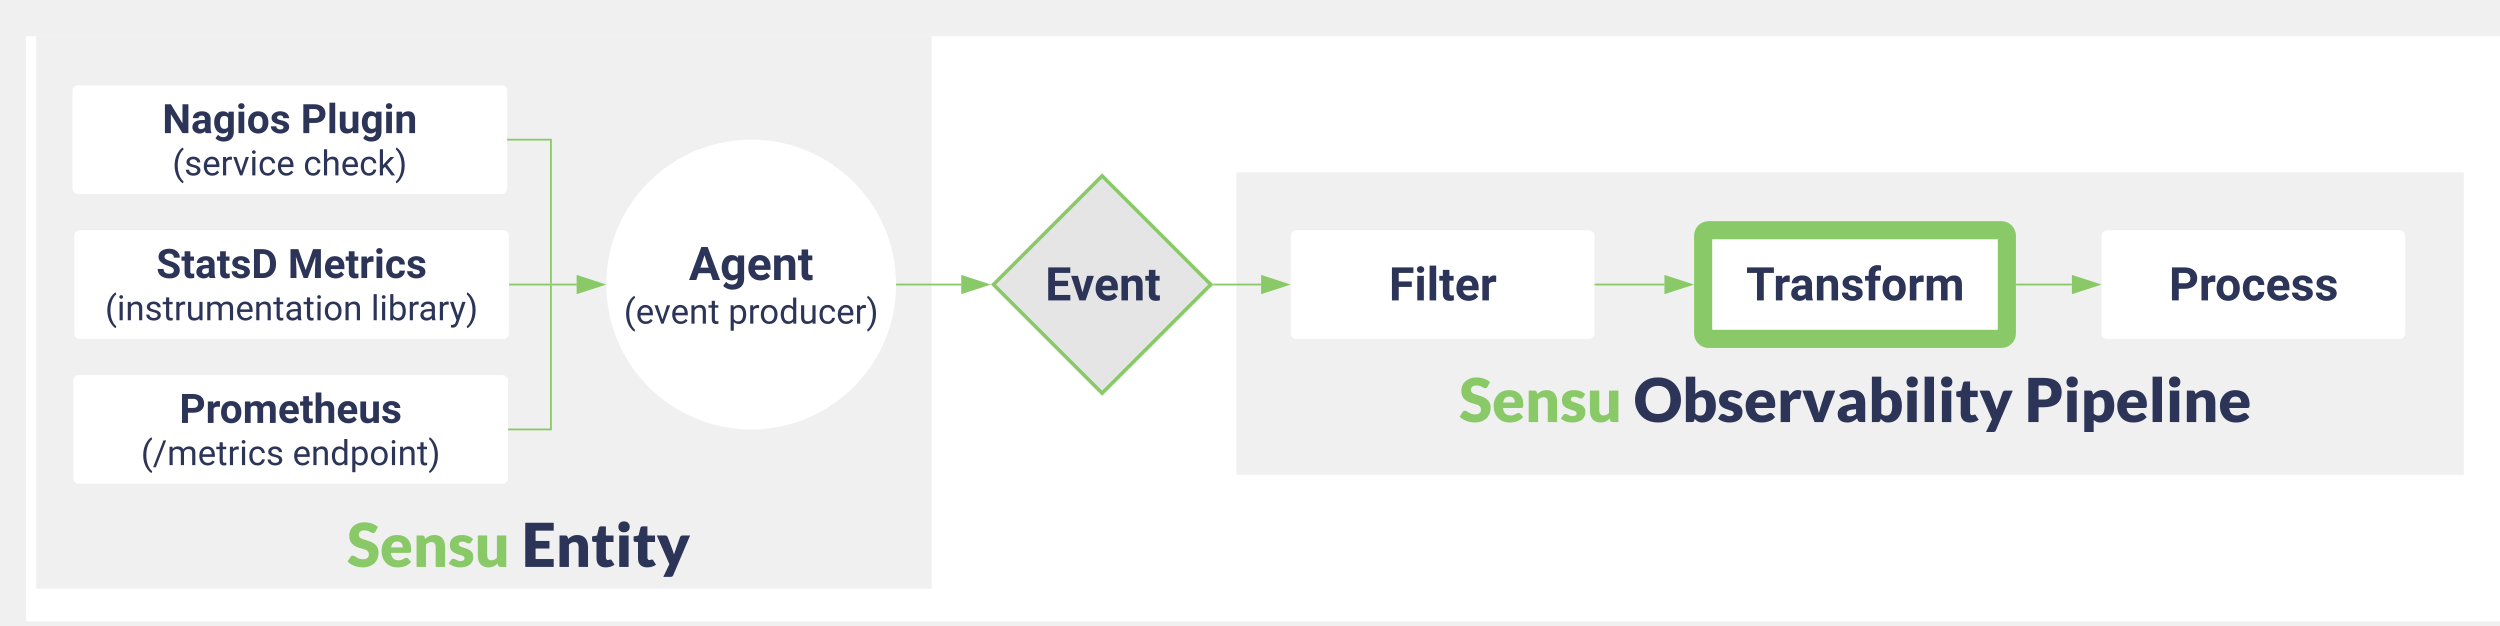
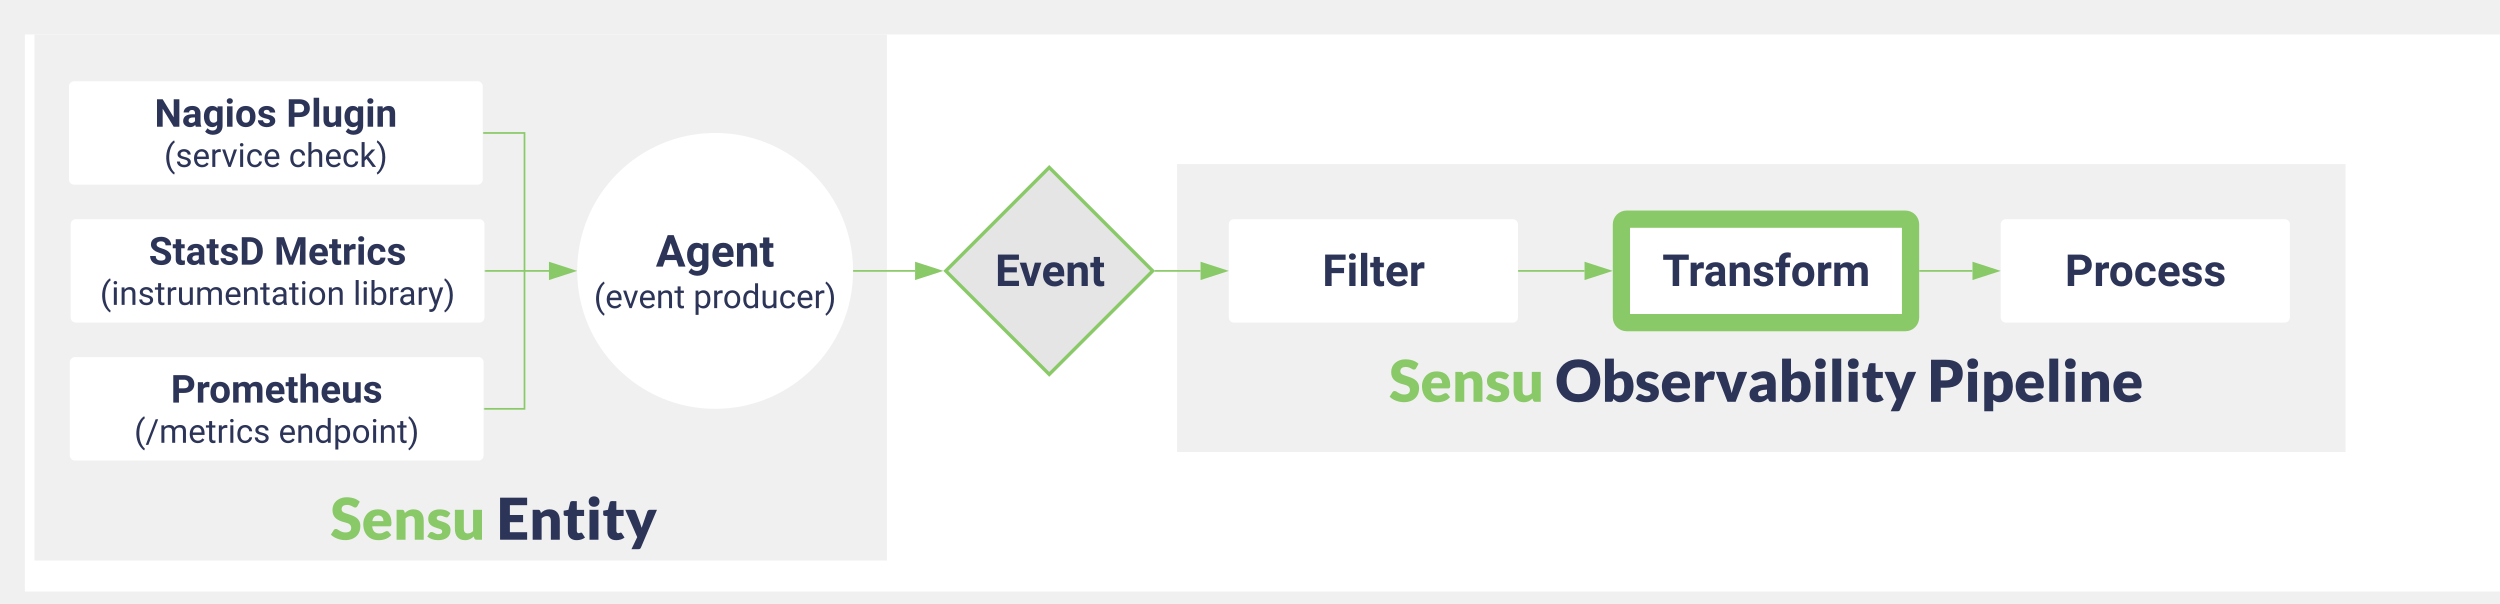
- <svg xmlns="http://www.w3.org/2000/svg" xmlns:ns1="lucid" xmlns:xlink="http://www.w3.org/1999/xlink" width="1380.42" height="345.12">
+ <svg xmlns="http://www.w3.org/2000/svg" xmlns:ns1="lucid" xmlns:xlink="http://www.w3.org/1999/xlink" viewBox="0 0 1450 350" preserveAspectRatio="xMidYMid meet">
  <g transform="translate(14.42308 20)" ns1:page-tab-id="0_0">
    <path d="M0 0h1823.08v323.08H0z" fill="#fff" />
    <a xlink:href="../backend/" target="_top">
      <path d="M668.26 75.15H1346v167H668.26z" stroke="#000" stroke-opacity="0" stroke-width="2" fill="#f0f0f0" />
      <path class="lucid-link lucid-hotspot lucid-overlay-hotspot" d="M668.26 75.15H1346v167H668.26z" fill="none" />
    </a>
    <a xlink:href="../pipeline-filter/" target="_top">
      <path d="M698.3 110.12c0-1.66 1.33-3 3-3H863c1.66 0 3 1.34 3 3v54c0 1.65-1.34 3-3 3H701.3c-1.67 0-3-1.35-3-3z" stroke="#000" stroke-opacity="0" fill="#fff" />
      <use xlink:href="#a" transform="matrix(1,0,0,1,703.2896,112.1154) translate(49.23988 33.76402)" />
      <path class="lucid-link lucid-hotspot lucid-overlay-hotspot" d="M698.3 110.12c0-1.66 1.33-3 3-3H863c1.66 0 3 1.34 3 3v54c0 1.65-1.34 3-3 3H701.3c-1.67 0-3-1.35-3-3z" fill="none" />
    </a>
    <a xlink:href="../pipeline-transform/" target="_top">
      <path d="M926 110.12c0-1.66 1.34-3 3-3h161.7c1.67 0 3 1.34 3 3v54c0 1.65-1.33 3-3 3H929c-1.66 0-3-1.35-3-3z" stroke="#89c967" stroke-width="10" fill="#fff" />
      <use xlink:href="#b" transform="matrix(1,0,0,1,931,112.1154) translate(18.72231 33.76402)" />
      <path class="lucid-link lucid-hotspot lucid-overlay-hotspot" d="M926 110.12c0-1.66 1.34-3 3-3h161.7c1.67 0 3 1.34 3 3v54c0 1.65-1.33 3-3 3H929c-1.66 0-3-1.35-3-3z" fill="none" />
    </a>
    <a xlink:href="../pipeline-process/" target="_top">
      <path d="M1146 110.12c0-1.66 1.34-3 3-3h161.7c1.67 0 3 1.34 3 3v54c0 1.65-1.33 3-3 3H1149c-1.66 0-3-1.35-3-3z" stroke="#000" stroke-opacity="0" fill="#fff" />
      <use xlink:href="#c" transform="matrix(1,0,0,1,1151,112.1154) translate(32.23142 33.76402)" />
      <path class="lucid-link lucid-hotspot lucid-overlay-hotspot" d="M1146 110.12c0-1.66 1.34-3 3-3h161.7c1.67 0 3 1.34 3 3v54c0 1.65-1.33 3-3 3H1149c-1.66 0-3-1.35-3-3z" fill="none" />
    </a>
    <path d="M656.04 137.12h25.87" stroke="#89c967" fill="none" />
    <path d="M656.06 137.62h-1.02l.5-.5-.5-.5h1.02z" fill="#89c967" />
    <path d="M696.67 137.12l-14.26 4.63v-9.27z" stroke="#89c967" fill="#89c967" />
    <path d="M866.5 137.12h38.12" stroke="#89c967" fill="none" />
    <path d="M866.5 137.62h-.5v-1h.5z" fill="#89c967" />
    <path d="M919.38 137.12l-14.26 4.63v-9.27z" stroke="#89c967" fill="#89c967" />
    <path d="M1099.2 137.12h30.42" stroke="#89c967" fill="none" />
    <path d="M1099.22 137.62h-.5v-1h.5z" fill="#89c967" />
    <path d="M1144.38 137.12l-14.26 4.63v-9.27z" stroke="#89c967" fill="#89c967" />
    <a xlink:href="../pipeline-entities/" target="_top">
      <path d="M5.58 0H500v305.12H5.58z" stroke="#000" stroke-opacity="0" stroke-width="2" fill="#f0f0f0" />
      <path class="lucid-link lucid-hotspot lucid-overlay-hotspot" d="M5.58 0H500v305.12H5.58z" fill="none" />
    </a>
    <path d="M266.08 57.12h23.7v79.5" stroke="#89c967" fill="none" />
    <path d="M266.1 57.62h-.52v-1h.5z" fill="#89c967" />
    <path d="M289.78 136.6v.52M267.08 137.12h36.9" stroke="#89c967" fill="none" />
    <path d="M267.1 137.62h-.52v-1h.5z" fill="#89c967" />
    <path d="M318.73 137.12l-14.26 4.63v-9.27z" stroke="#89c967" fill="#89c967" />
    <path d="M266.58 217.12h23.2v-79.5" stroke="#89c967" fill="none" />
    <path d="M266.6 217.62h-.52v-1h.5z" fill="#89c967" />
    <path d="M289.78 137.63v-.5M480.85 137.12h35.48" stroke="#89c967" fill="none" />
    <path d="M480.87 137.62h-.53v-1h.53z" fill="#89c967" />
    <path d="M531.1 137.12l-14.27 4.63v-9.27z" stroke="#89c967" fill="#89c967" />
-     <path d="M756 180h507.7v40H756z" stroke="#000" stroke-opacity="0" stroke-width="2" fill-opacity="0" />
-     <use xlink:href="#d" transform="matrix(1,0,0,1,756,180) translate(35.31171 33.03418)" />
-     <use xlink:href="#e" transform="matrix(1,0,0,1,756,180) translate(131.6698 33.03418)" />
-     <use xlink:href="#f" transform="matrix(1,0,0,1,756,180) translate(347.5466 33.03418)" />
-     <path d="M160 260h223.6v44.26H160z" stroke="#000" stroke-opacity="0" stroke-width="2" fill-opacity="0" />
-     <use xlink:href="#d" transform="matrix(1,0,0,1,160,260) translate(17.24846 33.03418)" />
-     <use xlink:href="#g" transform="matrix(1,0,0,1,160,260) translate(113.6065 33.03418)" />
+     <a xlink:href="../backend/" target="_top">
+       <path d="M756 180h507.7v40H756z" stroke="#000" stroke-opacity="0" stroke-width="2" fill-opacity="0" />
+       <use xlink:href="#d" transform="matrix(1,0,0,1,756,180) translate(35.31171 33.03418)" />
+       <use xlink:href="#e" transform="matrix(1,0,0,1,756,180) translate(131.6698 33.03418)" />
+       <use xlink:href="#f" transform="matrix(1,0,0,1,756,180) translate(347.5466 33.03418)" />
+       <path class="lucid-link lucid-hotspot lucid-overlay-hotspot" d="M756 180h507.7v40H756z" fill="none" />
+     </a>
+     <a xlink:href="../pipeline-entities/" target="_top">
+       <path d="M160 260h223.6v44.26H160z" stroke="#000" stroke-opacity="0" stroke-width="2" fill-opacity="0" />
+       <use xlink:href="#d" transform="matrix(1,0,0,1,160,260) translate(17.24846 33.03418)" />
+       <use xlink:href="#g" transform="matrix(1,0,0,1,160,260) translate(113.6065 33.03418)" />
+       <path class="lucid-link lucid-hotspot lucid-overlay-hotspot" d="M160 260h223.6v44.26H160z" fill="none" />
+     </a>
    <a xlink:href="../pipeline-checks/" target="_top">
      <path d="M594.13 77.12l60 60-60 60-60-60z" stroke="#89c967" stroke-width="2" fill="#e5e5e5" />
      <use xlink:href="#h" transform="matrix(1,0,0,1,539.1281,82.11538) translate(23.61148 63.76402)" />
      <path class="lucid-link lucid-hotspot lucid-overlay-hotspot" d="M594.13 77.12l60 60-60 60-60-60z" fill="none" />
    </a>
    <a xlink:href="../agent/" target="_top">
      <path d="M480.35 137.12c0 44.18-35.8 80-80 80-44.18 0-80-35.82-80-80 0-44.2 35.82-80 80-80 44.2 0 80 35.8 80 80z" stroke="#000" stroke-opacity="0" stroke-width="2" fill="#fff" />
      <use xlink:href="#i" transform="matrix(1,0,0,1,325.3525,62.11538) translate(40.61373 72.49599)" />
      <use xlink:href="#j" transform="matrix(1,0,0,1,325.3525,62.11538) translate(4.67811 96.59706)" />
      <use xlink:href="#k" transform="matrix(1,0,0,1,325.3525,62.11538) translate(62.35164 96.59706)" />
      <path class="lucid-link lucid-hotspot lucid-overlay-hotspot" d="M480.35 137.12c0 44.18-35.8 80-80 80-44.18 0-80-35.82-80-80 0-44.2 35.82-80 80-80 44.2 0 80 35.8 80 80z" fill="none" />
    </a>
    <path d="M400.35 217.62v39.5-40.74" stroke="#000" stroke-opacity="0" fill="none" />
    <path d="M400.35 201.62l4.64 14.26h-9.28z" stroke="#000" stroke-opacity="0" fill-opacity="0" />
    <a xlink:href="../pipeline-checks/" target="_top">
      <path d="M25.58 30.12c0-1.66 1.34-3 3-3h234c1.65 0 3 1.34 3 3v54c0 1.65-1.35 3-3 3h-234c-1.66 0-3-1.35-3-3z" stroke="#000" stroke-opacity="0" fill="#fff" />
      <use xlink:href="#l" transform="matrix(1,0,0,1,30.57692,32.11538) translate(44.63585 21.40049)" />
      <use xlink:href="#m" transform="matrix(1,0,0,1,30.57692,32.11538) translate(121.0691 21.40049)" />
      <use xlink:href="#n" transform="matrix(1,0,0,1,30.57692,32.11538) translate(50.15249 44.71905)" />
      <use xlink:href="#o" transform="matrix(1,0,0,1,30.57692,32.11538) translate(122.5026 44.71905)" />
      <path class="lucid-link lucid-hotspot lucid-overlay-hotspot" d="M25.58 30.12c0-1.66 1.34-3 3-3h234c1.65 0 3 1.34 3 3v54c0 1.65-1.35 3-3 3h-234c-1.66 0-3-1.35-3-3z" fill="none" />
    </a>
    <a xlink:href="../pipeline-checks/" target="_top">
      <path d="M26.58 110.12c0-1.66 1.34-3 3-3h234c1.65 0 3 1.34 3 3v54c0 1.65-1.35 3-3 3h-234c-1.66 0-3-1.35-3-3z" stroke="#000" stroke-opacity="0" fill="#fff" />
      <use xlink:href="#p" transform="matrix(1,0,0,1,31.57692,112.1154) translate(40.29219 21.40049)" />
      <use xlink:href="#q" transform="matrix(1,0,0,1,31.57692,112.1154) translate(112.9788 21.40049)" />
      <use xlink:href="#r" transform="matrix(1,0,0,1,31.57692,112.1154) translate(11.99144 44.71905)" />
      <use xlink:href="#s" transform="matrix(1,0,0,1,31.57692,112.1154) translate(158.8326 44.71905)" />
      <path class="lucid-link lucid-hotspot lucid-overlay-hotspot" d="M26.58 110.12c0-1.66 1.34-3 3-3h234c1.65 0 3 1.34 3 3v54c0 1.65-1.35 3-3 3h-234c-1.66 0-3-1.35-3-3z" fill="none" />
    </a>
    <a xlink:href="../pipeline-checks/" target="_top">
      <path d="M26.08 190.12c0-1.66 1.34-3 3-3h234c1.65 0 3 1.34 3 3v54c0 1.65-1.35 3-3 3h-234c-1.66 0-3-1.35-3-3z" stroke="#000" stroke-opacity="0" fill="#fff" />
      <use xlink:href="#t" transform="matrix(1,0,0,1,31.07692,192.1154) translate(53.57516 21.40049)" />
      <use xlink:href="#u" transform="matrix(1,0,0,1,31.07692,192.1154) translate(32.30675 44.71905)" />
      <use xlink:href="#v" transform="matrix(1,0,0,1,31.07692,192.1154) translate(116.047 44.71905)" />
      <path class="lucid-link lucid-hotspot lucid-overlay-hotspot" d="M26.08 190.12c0-1.66 1.34-3 3-3h234c1.65 0 3 1.34 3 3v54c0 1.65-1.35 3-3 3h-234c-1.66 0-3-1.35-3-3z" fill="none" />
    </a>
    <defs>
      <path fill="#2c3458" d="M1006-595H430V0H130v-1456h948v243H430v376h576v242" id="w" />
      <path fill="#2c3458" d="M416 0H126v-1082h290V0zM271-1212c-92 0-162-61-162-150s68-149 162-149c93 0 162 60 162 149s-70 150-162 150" id="x" />
      <path fill="#2c3458" d="M416 0H126v-1536h290V0" id="y" />
      <path fill="#2c3458" d="M457-330c2 83 25 111 111 112 32 0 60-2 85-7V-6c-57 17-115 26-175 26-203 0-310-102-310-307v-583H10v-212h158v-266h289v266h185v212H457v540" id="z" />
      <path fill="#2c3458" d="M1031-175C952-60 797 20 609 20 287 20 60-206 72-543c12-330 180-559 505-559 309 0 482 214 477 537v118H365c15 134 115 234 263 234 111 0 198-40 261-121zM770-644c5-139-62-226-194-224-130 1-191 97-208 224h402" id="A" />
      <path fill="#2c3458" d="M719-811c-143-24-279 1-319 103V0H111v-1082h273l8 129c74-124 180-175 331-136" id="B" />
      <g id="a">
        <use transform="matrix(0.01252003,0,0,0.01252003,0,0)" xlink:href="#w" />
        <use transform="matrix(0.01252003,0,0,0.01252003,14.04748,0)" xlink:href="#x" />
        <use transform="matrix(0.01252003,0,0,0.01252003,20.84585,0)" xlink:href="#y" />
        <use transform="matrix(0.01252003,0,0,0.01252003,27.64423,0)" xlink:href="#z" />
        <use transform="matrix(0.01252003,0,0,0.01252003,36.30809,0)" xlink:href="#A" />
        <use transform="matrix(0.01252003,0,0,0.01252003,50.16777,0)" xlink:href="#B" />
      </g>
      <path fill="#2c3458" d="M1226-1213H780V0H480v-1213H40v-243h1186v243" id="C" />
      <path fill="#2c3458" d="M552-1102c254-4 435 134 435 383v469c1 103 15 180 43 233V0H738c-13-26-23-58-29-97C639-19 548 20 436 20 238 20 64-113 68-304c5-258 212-357 496-357h133c11-137-29-227-160-227-90 0-156 45-156 131H92c15-231 213-342 460-345zM357-325c0 76 61 124 142 124 88 0 168-45 198-105v-186H589c-152 2-232 51-232 167" id="D" />
      <path fill="#2c3458" d="M750-692c-1-124-48-174-173-175-81 0-142 35-183 104V0H105v-1082h272l9 125c77-97 181-145 311-145 244 0 342 151 342 403V0H750v-692" id="E" />
      <path fill="#2c3458" d="M529-185c94 0 168-33 168-114 0-35-18-63-53-83s-91-39-168-55C219-491 90-600 90-765c0-208 203-337 432-337 246 0 451 124 453 349H686c-2-91-62-143-165-143-86 0-151 41-153 117 0 32 16 57 46 77 63 43 257 69 335 100 151 60 229 153 229 291C978-13 554 93 282-28 162-81 60-190 56-344h274c5 106 86 159 199 159" id="F" />
      <path fill="#2c3458" d="M190-1174c-11-296 244-440 544-363l-3 224c-24-6-53-9-88-9-109 0-163 51-163 153v87h215v212H480V0H190v-870H29v-212h161v-92" id="G" />
      <path fill="#2c3458" d="M579 20C257 20 58-214 66-551c8-331 182-551 511-551 324 0 514 231 514 572 0 319-198 550-512 550zm-2-888c-169 0-222 141-222 338 0 181 61 317 224 317 170 0 223-137 223-338 0-178-64-317-225-317" id="H" />
      <path fill="#2c3458" d="M741-689c-2-124-40-177-163-178-82 0-141 34-178 102V0H111v-1082h271l9 121c77-94 180-141 311-141 139 0 235 55 287 165 76-110 184-165 325-165 249 0 348 151 348 411V0h-290v-690c-2-123-39-176-163-177-87 0-147 41-180 124l1 743H741v-689" id="I" />
      <g id="b">
        <use transform="matrix(0.01252003,0,0,0.01252003,0,0)" xlink:href="#C" />
        <use transform="matrix(0.01252003,0,0,0.01252003,15.04908,0)" xlink:href="#B" />
        <use transform="matrix(0.01252003,0,0,0.01252003,24.02594,0)" xlink:href="#D" />
        <use transform="matrix(0.01252003,0,0,0.01252003,37.77294,0)" xlink:href="#E" />
        <use transform="matrix(0.01252003,0,0,0.01252003,52.13341,0)" xlink:href="#F" />
        <use transform="matrix(0.01252003,0,0,0.01252003,65.31701,0)" xlink:href="#G" />
        <use transform="matrix(0.01252003,0,0,0.01252003,74.50671,0)" xlink:href="#H" />
        <use transform="matrix(0.01252003,0,0,0.01252003,89.00491,0)" xlink:href="#B" />
        <use transform="matrix(0.01252003,0,0,0.01252003,98.35737,0)" xlink:href="#I" />
      </g>
      <path fill="#2c3458" d="M1245-974c0 302-233 466-552 461H430V0H130v-1456h568c323 5 547 167 547 482zm-303 2c1-143-93-241-237-241H430v457h268c151 1 244-71 244-216" id="J" />
      <path fill="#2c3458" d="M355-556c-2 203 30 338 206 343 102 3 181-63 182-161h271C1001-128 821 17 566 20 242 24 66-212 66-554c0-320 184-548 498-548 262 0 451 167 450 423H743c-1-108-75-193-184-189-162 6-202 123-204 312" id="K" />
      <g id="c">
        <use transform="matrix(0.01252003,0,0,0.01252003,0,0)" xlink:href="#J" />
        <use transform="matrix(0.01252003,0,0,0.01252003,16.53896,0)" xlink:href="#B" />
        <use transform="matrix(0.01252003,0,0,0.01252003,25.44071,0)" xlink:href="#H" />
        <use transform="matrix(0.01252003,0,0,0.01252003,39.9389,0)" xlink:href="#K" />
        <use transform="matrix(0.01252003,0,0,0.01252003,53.3103,0)" xlink:href="#A" />
        <use transform="matrix(0.01252003,0,0,0.01252003,67.16997,0)" xlink:href="#F" />
        <use transform="matrix(0.01252003,0,0,0.01252003,80.35357,0)" xlink:href="#F" />
      </g>
      <path fill="#89c967" d="M524-252c120-1 200-49 194-169-8-162-195-164-324-209-183-64-330-162-324-410 5-208 127-332 287-396 178-72 447-26 571 54 32 21 62 40 88 64l-84 157c-19 43-73 61-124 33-64-36-131-79-234-79-114 0-188 47-188 150 0 109 114 131 206 161 219 72 447 139 444 429-3 234-123 379-300 445-265 98-584-9-722-154l100-158c22-40 88-51 134-21 74 48 151 104 276 103" id="L" />
      <path fill="#89c967" d="M1024-162C926-48 781 16 578 16 325 16 169-111 94-299c-49-123-59-309-6-439 74-183 225-315 476-315 298 0 466 176 466 475 0 66-3 115-70 115H362c16 155 90 243 244 247 98 2 155-39 218-71 37-18 85-16 110 14zM752-643c-3-120-60-196-182-196-129 0-185 80-205 196h387" id="M" />
      <path fill="#89c967" d="M612-820c-81 1-134 39-182 81V0H120v-1037h192c70-3 79 59 94 112 74-70 159-128 302-128 236 0 352 157 352 394V0H750v-659c0-96-44-162-138-161" id="N" />
      <path fill="#89c967" d="M56-725c5-259 241-361 518-318 104 16 188 63 250 124l-70 109c-15 22-27 35-60 35-81 0-126-60-222-60-69 0-122 24-122 85 0 75 88 87 152 109 156 54 328 97 328 304C830-90 649 16 394 16 236 16 110-38 22-112c35-48 58-109 103-146 116-42 152 74 285 65 73-5 130-23 130-90 0-78-87-92-154-113C219-449 52-505 56-725" id="O" />
      <path fill="#89c967" d="M452 16c-236 0-352-157-352-395v-658h310v658c0 97 43 162 138 161 82-1 133-37 182-80v-739h310V0H848c-67 5-80-61-95-112C679-41 594 16 452 16" id="P" />
      <g id="d">
        <use transform="matrix(0.01673464,0,0,0.01673464,0,0)" xlink:href="#L" />
        <use transform="matrix(0.01673464,0,0,0.01673464,18.14035,0)" xlink:href="#M" />
        <use transform="matrix(0.01673464,0,0,0.01673464,36.34764,0)" xlink:href="#N" />
        <use transform="matrix(0.01673464,0,0,0.01673464,55.75982,0)" xlink:href="#O" />
        <use transform="matrix(0.01673464,0,0,0.01673464,70.48631,0)" xlink:href="#P" />
      </g>
      <path fill="#2c3458" d="M1504-1022c73 177 73 411 0 587-110 265-336 451-702 451-365 0-594-187-704-451-73-177-73-412 0-588 110-265 339-450 704-450s592 187 702 451zM802-264c280 0 410-182 410-465 0-282-131-465-410-465-281 0-412 182-412 465 0 284 130 465 412 465" id="Q" />
      <path fill="#2c3458" d="M666 16c-127 3-195-56-255-124C401-53 395 0 326 0H120v-1497h310v570c74-71 163-129 304-126 201 5 299 137 348 303 38 127 40 313-4 439-63 179-182 322-412 327zm124-543c0-153-21-288-164-293-99-3-151 43-196 98v440c40 45 88 70 162 70 160 0 198-144 198-315" id="R" />
      <path fill="#2c3458" d="M56-725c5-259 241-361 518-318 104 16 188 63 250 124l-70 109c-15 22-27 35-60 35-81 0-126-60-222-60-69 0-122 24-122 85 0 75 88 87 152 109 156 54 328 97 328 304C830-90 649 16 394 16 236 16 110-38 22-112c35-48 58-109 103-146 116-42 152 74 285 65 73-5 130-23 130-90 0-78-87-92-154-113C219-449 52-505 56-725" id="S" />
      <path fill="#2c3458" d="M1024-162C926-48 781 16 578 16 325 16 169-111 94-299c-49-123-59-309-6-439 74-183 225-315 476-315 298 0 466 176 466 475 0 66-3 115-70 115H362c16 155 90 243 244 247 98 2 155-39 218-71 37-18 85-16 110 14zM752-643c-3-120-60-196-182-196-129 0-185 80-205 196h387" id="T" />
      <path fill="#2c3458" d="M768-795c-14 65-88 29-146 29-81 0-145 43-192 130V0H120v-1037c73 2 156-8 222 4 64 11 52 105 69 166 65-96 144-190 283-190 47 0 85 11 114 34" id="U" />
      <path fill="#2c3458" d="M694 0H412L10-1037h258c43-1 77 23 86 54 69 227 146 446 203 684 58-239 142-456 211-684 10-29 42-55 82-54h246" id="V" />
      <path fill="#2c3458" d="M572-1057c257 0 406 153 406 409V0c-68-4-160 9-208-12-30-14-45-72-60-107C623-47 539 18 382 16 189 13 70-77 70-270c0-183 145-251 311-298 78-21 176-33 295-36 8-132-26-216-144-216-125 0-159 78-268 78-94 0-104-95-146-151 112-100 257-164 454-164zM366-285c-2 73 41 96 114 96 97 0 140-35 196-89v-144c-104 4-184 15-248 46-39 19-61 43-62 91" id="W" />
      <path fill="#2c3458" d="M440-1037V0H130v-1037h310zm-154-466c113 0 190 70 190 182 0 111-79 180-190 180-109 0-184-71-184-180 0-110 74-182 184-182" id="X" />
      <path fill="#2c3458" d="M440-1497V0H130v-1497h310" id="Y" />
      <path fill="#2c3458" d="M774-74c-71 55-172 90-290 90-196 0-304-108-304-303v-536c-70 1-146 12-146-61v-121l165-32 61-253c16-78 146-38 230-48v303h252v212H490v515c0 45 23 83 68 83 48 0 88-50 122 4" id="Z" />
      <path fill="#2c3458" d="M544 269c-20 41-37 60-98 60H214L414-91 0-1037h274c46-1 73 23 84 54 69 190 150 371 209 571 68-189 134-380 199-571 10-28 45-55 82-54h250" id="aa" />
      <g id="e">
        <use transform="matrix(0.01673464,0,0,0.01673464,0,0)" xlink:href="#Q" />
        <use transform="matrix(0.01673464,0,0,0.01673464,26.77543,0)" xlink:href="#R" />
        <use transform="matrix(0.01673464,0,0,0.01673464,46.18761,0)" xlink:href="#S" />
        <use transform="matrix(0.01673464,0,0,0.01673464,60.91409,0)" xlink:href="#T" />
        <use transform="matrix(0.01673464,0,0,0.01673464,79.12138,0)" xlink:href="#U" />
        <use transform="matrix(0.01673464,0,0,0.01673464,92.9442,0)" xlink:href="#V" />
        <use transform="matrix(0.01673464,0,0,0.01673464,111.4527,0)" xlink:href="#W" />
        <use transform="matrix(0.01673464,0,0,0.01673464,129.4927,0)" xlink:href="#R" />
        <use transform="matrix(0.01673464,0,0,0.01673464,148.9048,0)" xlink:href="#X" />
        <use transform="matrix(0.01673464,0,0,0.01673464,158.4436,0)" xlink:href="#Y" />
        <use transform="matrix(0.01673464,0,0,0.01673464,167.9823,0)" xlink:href="#X" />
        <use transform="matrix(0.01673464,0,0,0.01673464,177.5211,0)" xlink:href="#Z" />
        <use transform="matrix(0.01673464,0,0,0.01673464,190.9088,0)" xlink:href="#aa" />
      </g>
      <path fill="#2c3458" d="M1220-981c0 346-230 490-586 494H458V0H120v-1457h514c350 4 586 140 586 476zm-338 0c0-152-92-223-248-223H458v462h176c169 2 248-80 248-239" id="ab" />
      <path fill="#2c3458" d="M666 16c-111 3-175-34-236-85v398H120v-1366h192c78-3 80 73 99 128 76-81 169-148 323-148 201 0 299 140 348 307 38 128 40 313-4 439-63 179-182 321-412 327zm124-543c0-153-21-288-164-293-99-3-151 43-196 98v440c40 45 88 70 162 70 160 0 198-144 198-315" id="ac" />
      <path fill="#2c3458" d="M612-820c-81 1-134 39-182 81V0H120v-1037h192c70-3 79 59 94 112 74-70 159-128 302-128 236 0 352 157 352 394V0H750v-659c0-96-44-162-138-161" id="ad" />
      <g id="f">
        <use transform="matrix(0.01673464,0,0,0.01673464,0,0)" xlink:href="#ab" />
        <use transform="matrix(0.01673464,0,0,0.01673464,21.3534,0)" xlink:href="#X" />
        <use transform="matrix(0.01673464,0,0,0.01673464,30.89215,0)" xlink:href="#ac" />
        <use transform="matrix(0.01673464,0,0,0.01673464,50.23739,0)" xlink:href="#T" />
        <use transform="matrix(0.01673464,0,0,0.01673464,68.44468,0)" xlink:href="#Y" />
        <use transform="matrix(0.01673464,0,0,0.01673464,77.98343,0)" xlink:href="#X" />
        <use transform="matrix(0.01673464,0,0,0.01673464,87.52217,0)" xlink:href="#ad" />
        <use transform="matrix(0.01673464,0,0,0.01673464,106.9344,0)" xlink:href="#T" />
      </g>
      <path fill="#2c3458" d="M1058-1457v260H460v340h458v250H460v347h598V0H120v-1457h938" id="ae" />
      <g id="g">
        <use transform="matrix(0.01673464,0,0,0.01673464,0,0)" xlink:href="#ae" />
        <use transform="matrix(0.01673464,0,0,0.01673464,18.91014,0)" xlink:href="#ad" />
        <use transform="matrix(0.01673464,0,0,0.01673464,38.32233,0)" xlink:href="#Z" />
        <use transform="matrix(0.01673464,0,0,0.01673464,51.71004,0)" xlink:href="#X" />
        <use transform="matrix(0.01673464,0,0,0.01673464,61.24879,0)" xlink:href="#Z" />
        <use transform="matrix(0.01673464,0,0,0.01673464,74.6365,0)" xlink:href="#aa" />
      </g>
      <path fill="#2c3458" d="M1006-631H430v390h676V0H130v-1456h974v243H430v347h576v235" id="af" />
      <path fill="#2c3458" d="M516-353l201-729h302L654 0H378L13-1082h302" id="ag" />
      <g id="h">
        <use transform="matrix(0.01252003,0,0,0.01252003,0,0)" xlink:href="#af" />
        <use transform="matrix(0.01252003,0,0,0.01252003,14.09756,0)" xlink:href="#ag" />
        <use transform="matrix(0.01252003,0,0,0.01252003,26.89303,0)" xlink:href="#A" />
        <use transform="matrix(0.01252003,0,0,0.01252003,40.7527,0)" xlink:href="#E" />
        <use transform="matrix(0.01252003,0,0,0.01252003,55.11318,0)" xlink:href="#z" />
      </g>
      <path fill="#2c3458" d="M952-300H426L326 0H7l542-1456h278L1372 0h-319zM507-543h364l-183-545" id="ah" />
      <path fill="#2c3458" d="M505 20C221 18 69-239 69-549c0-302 153-553 438-553 119 0 211 41 277 122l12-102h262V-36c-8 305-208 458-520 462-160 1-335-76-403-170L263 80c72 81 159 121 262 121 172 1 260-107 243-294C701-18 614 20 505 20zm76-887c-165 0-223 147-223 339 0 172 66 314 221 314 88 0 151-33 189-99v-455c-39-66-101-99-187-99" id="ai" />
      <g id="i">
        <use transform="matrix(0.01252003,0,0,0.01252003,0,0)" xlink:href="#ah" />
        <use transform="matrix(0.01252003,0,0,0.01252003,17.2526,0)" xlink:href="#ai" />
        <use transform="matrix(0.01252003,0,0,0.01252003,31.88852,0)" xlink:href="#A" />
        <use transform="matrix(0.01252003,0,0,0.01252003,45.7482,0)" xlink:href="#E" />
        <use transform="matrix(0.01252003,0,0,0.01252003,60.10867,0)" xlink:href="#z" />
      </g>
      <path fill="#2c3458" d="M319-664C304-226 428 158 661 357l-38 113c-89-49-172-133-254-248C142-97 71-578 194-1025c67-244 240-513 429-618l38 122c-201 153-330 502-342 857" id="aj" />
      <path fill="#2c3458" d="M599-131c141 0 220-65 285-146l113 88C906-50 770 20 589 20 281 21 93-214 93-545c0-223 93-397 233-485 74-48 154-72 240-72 300 2 449 218 445 537v77H278c0 197 129 357 321 357zm227-509c-3-180-88-310-260-310-170 0-264 140-282 310h542" id="ak" />
      <path fill="#2c3458" d="M497-251l268-831h189L566 0H425L33-1082h189" id="al" />
      <path fill="#2c3458" d="M589-945c-131 0-219 81-264 174V0H140v-1082h175l6 136c83-104 191-156 324-156 229 0 346 129 346 387V0H806v-716c-2-153-65-229-217-229" id="am" />
      <path fill="#2c3458" d="M456 20C285 20 205-92 206-268v-671H9v-143h197v-262h185v262h202v143H391v671c-9 125 92 149 207 118V0c-49 13-96 20-142 20" id="an" />
      <g id="j">
        <use transform="matrix(0.009390024,0,0,0.009390024,0,0)" xlink:href="#aj" />
        <use transform="matrix(0.009390024,0,0,0.009390024,6.573017,0)" xlink:href="#ak" />
        <use transform="matrix(0.009390024,0,0,0.009390024,16.63912,0)" xlink:href="#al" />
        <use transform="matrix(0.009390024,0,0,0.009390024,25.83196,0)" xlink:href="#ak" />
        <use transform="matrix(0.009390024,0,0,0.009390024,36.02013,0)" xlink:href="#am" />
        <use transform="matrix(0.009390024,0,0,0.009390024,46.63086,0)" xlink:href="#an" />
      </g>
      <path fill="#2c3458" d="M632-1102c291 0 422 251 422 573 0 297-141 548-419 549-131 0-235-42-310-125v521H140v-1498h169l9 120c75-93 180-140 314-140zm-53 971c207 0 290-180 290-419 0-218-92-395-292-395-112 0-196 50-252 149v517c55 99 140 148 254 148" id="ao" />
      <path fill="#2c3458" d="M663-916c-163-27-288 18-338 148V0H140v-1082h180l3 125c61-97 147-145 258-145 36 0 63 5 82 14v172" id="ap" />
      <path fill="#2c3458" d="M584 20C278 26 81-227 91-551c10-320 175-545 491-551 308-5 503 247 494 573-9 322-175 543-492 549zm-2-970c-208 0-305 185-305 421 0 216 106 398 307 398 211 0 307-186 307-420 0-214-109-399-309-399" id="aq" />
      <path fill="#2c3458" d="M520 20C244 20 95-247 95-550c0-298 151-550 427-552 127 0 227 43 301 130v-564h185V0H838l-9-116C755-25 652 20 520 20zm48-965c-210 0-288 177-288 416 0 218 87 392 286 392 117 0 203-53 257-158v-497c-55-102-140-153-255-153" id="ar" />
      <path fill="#2c3458" d="M491 20c-241-1-355-148-355-398v-704h185v699c0 164 67 246 200 246 141 0 235-53 282-158v-787h185V0H812l-4-107C736-22 630 20 491 20" id="as" />
      <path fill="#2c3458" d="M277-555c0 244 77 420 297 424 127 2 249-93 255-210h175C980-127 805 20 574 20 258 20 81-222 92-562c11-319 164-533 481-540 237-5 426 165 431 392H829c-7-133-115-242-256-240-209 4-296 166-296 395" id="at" />
      <path fill="#2c3458" d="M38 357C331 141 457-487 337-984c-53-219-157-429-299-546l39-113c190 106 362 378 431 621 75 268 76 597 0 868C440 88 266 365 77 470" id="au" />
      <g id="k">
        <use transform="matrix(0.009390024,0,0,0.009390024,0,0)" xlink:href="#ao" />
        <use transform="matrix(0.009390024,0,0,0.009390024,10.78914,0)" xlink:href="#ap" />
        <use transform="matrix(0.009390024,0,0,0.009390024,17.10862,0)" xlink:href="#aq" />
        <use transform="matrix(0.009390024,0,0,0.009390024,28.07617,0)" xlink:href="#ar" />
        <use transform="matrix(0.009390024,0,0,0.009390024,38.92165,0)" xlink:href="#as" />
        <use transform="matrix(0.009390024,0,0,0.009390024,49.52299,0)" xlink:href="#at" />
        <use transform="matrix(0.009390024,0,0,0.009390024,59.58909,0)" xlink:href="#ak" />
        <use transform="matrix(0.009390024,0,0,0.009390024,69.77727,0)" xlink:href="#ap" />
        <use transform="matrix(0.009390024,0,0,0.009390024,76.28456,0)" xlink:href="#au" />
      </g>
      <path fill="#2c3458" d="M1314 0h-300L430-958V0H130v-1456h300l585 960v-960h299V0" id="av" />
      <g id="l">
        <use transform="matrix(0.01095503,0,0,0.01095503,0,0)" xlink:href="#av" />
        <use transform="matrix(0.01095503,0,0,0.01095503,15.84097,0)" xlink:href="#D" />
        <use transform="matrix(0.01095503,0,0,0.01095503,27.86959,0)" xlink:href="#ai" />
        <use transform="matrix(0.01095503,0,0,0.01095503,40.67602,0)" xlink:href="#x" />
        <use transform="matrix(0.01095503,0,0,0.01095503,46.6246,0)" xlink:href="#H" />
        <use transform="matrix(0.01095503,0,0,0.01095503,59.31052,0)" xlink:href="#F" />
      </g>
      <path fill="#2c3458" d="M463 20c-241-1-359-147-359-393v-709h289v699c0 113 51 169 154 169 98 0 165-34 202-102v-766h290V0H767l-8-110C688-23 589 20 463 20" id="aw" />
      <g id="m">
        <use transform="matrix(0.01095503,0,0,0.01095503,0,0)" xlink:href="#J" />
        <use transform="matrix(0.01095503,0,0,0.01095503,14.47159,0)" xlink:href="#y" />
        <use transform="matrix(0.01095503,0,0,0.01095503,20.42017,0)" xlink:href="#aw" />
        <use transform="matrix(0.01095503,0,0,0.01095503,32.97463,0)" xlink:href="#ai" />
        <use transform="matrix(0.01095503,0,0,0.01095503,45.78106,0)" xlink:href="#x" />
        <use transform="matrix(0.01095503,0,0,0.01095503,51.72964,0)" xlink:href="#E" />
      </g>
      <path fill="#2c3458" d="M538-131c121 0 232-49 232-156 0-50-20-88-56-117-73-60-334-92-420-143-92-55-162-110-162-238 0-190 192-317 400-317 223 0 414 129 413 338H759c0-108-110-186-227-186-119 0-215 53-215 159 0 45 18 78 53 101 76 52 331 90 416 139 98 57 169 115 169 251C955-92 760 20 538 20c-176 0-314-68-386-174-38-55-57-115-57-179h185c6 129 116 202 258 202" id="ax" />
      <path fill="#2c3458" d="M341 0H156v-1082h185V0zm-91-1264c-68 0-108-42-109-105 0-62 41-107 109-107s110 44 110 107-42 105-110 105" id="ay" />
      <g id="n">
        <use transform="matrix(0.009390024,0,0,0.009390024,0,0)" xlink:href="#aj" />
        <use transform="matrix(0.009390024,0,0,0.009390024,6.573017,0)" xlink:href="#ax" />
        <use transform="matrix(0.009390024,0,0,0.009390024,16.48888,0)" xlink:href="#ak" />
        <use transform="matrix(0.009390024,0,0,0.009390024,26.67706,0)" xlink:href="#ap" />
        <use transform="matrix(0.009390024,0,0,0.009390024,33.35337,0)" xlink:href="#al" />
        <use transform="matrix(0.009390024,0,0,0.009390024,42.66827,0)" xlink:href="#ay" />
        <use transform="matrix(0.009390024,0,0,0.009390024,47.33511,0)" xlink:href="#at" />
        <use transform="matrix(0.009390024,0,0,0.009390024,57.40122,0)" xlink:href="#ak" />
      </g>
      <path fill="#2c3458" d="M589-945c-131 0-219 81-264 174V0H140v-1536h185v585c82-101 189-151 320-151 229 0 346 129 346 387V0H806v-716c-2-153-65-229-217-229" id="az" />
      <path fill="#2c3458" d="M442-501L326-380V0H141v-1536h185v929c135-169 291-317 436-475h225L566-630 1036 0H819" id="aA" />
      <g id="o">
        <use transform="matrix(0.009390024,0,0,0.009390024,0,0)" xlink:href="#at" />
        <use transform="matrix(0.009390024,0,0,0.009390024,10.06611,0)" xlink:href="#az" />
        <use transform="matrix(0.009390024,0,0,0.009390024,20.65805,0)" xlink:href="#ak" />
        <use transform="matrix(0.009390024,0,0,0.009390024,30.84623,0)" xlink:href="#at" />
        <use transform="matrix(0.009390024,0,0,0.009390024,40.91233,0)" xlink:href="#aA" />
        <use transform="matrix(0.009390024,0,0,0.009390024,50.65918,0)" xlink:href="#au" />
      </g>
      <path fill="#2c3458" d="M658-217c127 0 227-49 227-165 0-57-21-98-60-130-79-64-370-142-463-196-162-95-248-210-248-361 0-280 246-403 537-407 213-3 383 84 467 216 45 69 68 147 68 234H886c0-139-96-211-240-211-129 0-232 55-232 169 0 47 24 87 72 119s117 62 210 90c171 51 295 115 373 191s117 171 117 284c-2 272-237 411-528 404C331 13 78-135 69-458h301c0 161 96 241 288 241" id="aB" />
      <path fill="#2c3458" d="M130 0v-1456h448c435 14 673 299 665 762-5 285-130 500-319 606C822-31 708 0 581 0H130zm809-685c9-311-79-526-361-528H430v972h145c252-2 356-181 364-444" id="aC" />
      <g id="p">
        <use transform="matrix(0.01095503,0,0,0.01095503,0,0)" xlink:href="#aB" />
        <use transform="matrix(0.01095503,0,0,0.01095503,13.79238,0)" xlink:href="#z" />
        <use transform="matrix(0.01095503,0,0,0.01095503,21.37326,0)" xlink:href="#D" />
        <use transform="matrix(0.01095503,0,0,0.01095503,33.40188,0)" xlink:href="#z" />
        <use transform="matrix(0.01095503,0,0,0.01095503,40.98276,0)" xlink:href="#F" />
        <use transform="matrix(0.01095503,0,0,0.01095503,52.5184,0)" xlink:href="#aC" />
      </g>
      <path fill="#2c3458" d="M522-1456L896-400l372-1056h394V0h-301c-7-379 15-728 30-1085L998 0H792L400-1084c15 357 37 705 30 1084H130v-1456h392" id="aD" />
      <g id="q">
        <use transform="matrix(0.01095503,0,0,0.01095503,0,0)" xlink:href="#aD" />
        <use transform="matrix(0.01095503,0,0,0.01095503,19.65332,0)" xlink:href="#A" />
        <use transform="matrix(0.01095503,0,0,0.01095503,31.78054,0)" xlink:href="#z" />
        <use transform="matrix(0.01095503,0,0,0.01095503,39.36142,0)" xlink:href="#B" />
        <use transform="matrix(0.01095503,0,0,0.01095503,47.54482,0)" xlink:href="#x" />
        <use transform="matrix(0.01095503,0,0,0.01095503,53.4934,0)" xlink:href="#K" />
        <use transform="matrix(0.01095503,0,0,0.01095503,65.19337,0)" xlink:href="#F" />
      </g>
      <path fill="#2c3458" d="M1240-945c-141 0-250 95-250 227V0H804v-709c0-157-77-236-231-236-121 0-204 52-249 155V0H139v-1082h175l5 120c79-93 186-140 321-140 151 0 254 58 309 174 69-98 181-174 345-174 237 0 362 126 362 377V0h-185v-714c-2-159-67-231-231-231" id="aE" />
      <path fill="#2c3458" d="M561-1102c238-4 403 126 403 351v498c0 99 13 178 38 237V0H808c-11-21-19-59-26-114C696-25 593 20 474 20c-199 0-368-130-365-320 4-251 214-359 490-356h180v-85c-1-135-86-212-229-212-115 0-232 67-233 171H131c20-205 206-316 430-320zM294-326c0 117 90 185 207 185 122 0 239-75 278-162v-222H634c-227 0-340 66-340 199" id="aF" />
      <g id="r">
        <use transform="matrix(0.009390024,0,0,0.009390024,0,0)" xlink:href="#aj" />
        <use transform="matrix(0.009390024,0,0,0.009390024,6.573017,0)" xlink:href="#ay" />
        <use transform="matrix(0.009390024,0,0,0.009390024,11.23986,0)" xlink:href="#am" />
        <use transform="matrix(0.009390024,0,0,0.009390024,21.85059,0)" xlink:href="#ax" />
        <use transform="matrix(0.009390024,0,0,0.009390024,31.76645,0)" xlink:href="#an" />
        <use transform="matrix(0.009390024,0,0,0.009390024,38.04838,0)" xlink:href="#ap" />
        <use transform="matrix(0.009390024,0,0,0.009390024,44.55566,0)" xlink:href="#as" />
        <use transform="matrix(0.009390024,0,0,0.009390024,55.157,0)" xlink:href="#aE" />
        <use transform="matrix(0.009390024,0,0,0.009390024,72.01209,0)" xlink:href="#ak" />
        <use transform="matrix(0.009390024,0,0,0.009390024,82.20027,0)" xlink:href="#am" />
        <use transform="matrix(0.009390024,0,0,0.009390024,92.811,0)" xlink:href="#an" />
        <use transform="matrix(0.009390024,0,0,0.009390024,99.09292,0)" xlink:href="#aF" />
        <use transform="matrix(0.009390024,0,0,0.009390024,109.5534,0)" xlink:href="#an" />
        <use transform="matrix(0.009390024,0,0,0.009390024,115.8353,0)" xlink:href="#ay" />
        <use transform="matrix(0.009390024,0,0,0.009390024,120.5022,0)" xlink:href="#aq" />
        <use transform="matrix(0.009390024,0,0,0.009390024,131.4697,0)" xlink:href="#am" />
      </g>
      <path fill="#2c3458" d="M341 0H156v-1536h185V0" id="aG" />
      <path fill="#2c3458" d="M634-1102c292 0 422 254 422 573 0 298-143 547-420 549-137 0-242-48-317-145L310 0H140v-1536h185v573c75-93 178-139 309-139zm-44 965c207 0 281-175 281-413 0-224-79-395-283-395-122 0-210 57-263 170v468c57 113 145 170 265 170" id="aH" />
      <path fill="#2c3458" d="M494-271l252-811h198L509 167C425 381 299 474 84 421V271c167 16 242-37 283-173l41-110L22-1082h202" id="aI" />
      <g id="s">
        <use transform="matrix(0.009390024,0,0,0.009390024,0,0)" xlink:href="#aG" />
        <use transform="matrix(0.009390024,0,0,0.009390024,4.666842,0)" xlink:href="#ay" />
        <use transform="matrix(0.009390024,0,0,0.009390024,9.333684,0)" xlink:href="#aH" />
        <use transform="matrix(0.009390024,0,0,0.009390024,20.12282,0)" xlink:href="#ap" />
        <use transform="matrix(0.009390024,0,0,0.009390024,26.25451,0)" xlink:href="#aF" />
        <use transform="matrix(0.009390024,0,0,0.009390024,36.71499,0)" xlink:href="#ap" />
        <use transform="matrix(0.009390024,0,0,0.009390024,43.3913,0)" xlink:href="#aI" />
        <use transform="matrix(0.009390024,0,0,0.009390024,52.49023,0)" xlink:href="#au" />
      </g>
      <path fill="#2c3458" d="M750-685c-1-124-48-182-173-182-85 0-146 33-184 98V0H104v-1536h289v572c77-92 173-138 289-138 235 0 357 136 357 409V0H750v-685" id="aJ" />
      <g id="t">
        <use transform="matrix(0.01095503,0,0,0.01095503,0,0)" xlink:href="#J" />
        <use transform="matrix(0.01095503,0,0,0.01095503,14.47159,0)" xlink:href="#B" />
        <use transform="matrix(0.01095503,0,0,0.01095503,22.26062,0)" xlink:href="#H" />
        <use transform="matrix(0.01095503,0,0,0.01095503,34.94654,0)" xlink:href="#I" />
        <use transform="matrix(0.01095503,0,0,0.01095503,54.3698,0)" xlink:href="#A" />
        <use transform="matrix(0.01095503,0,0,0.01095503,66.49702,0)" xlink:href="#z" />
        <use transform="matrix(0.01095503,0,0,0.01095503,74.0779,0)" xlink:href="#aJ" />
        <use transform="matrix(0.01095503,0,0,0.01095503,86.63236,0)" xlink:href="#A" />
        <use transform="matrix(0.01095503,0,0,0.01095503,98.75958,0)" xlink:href="#aw" />
        <use transform="matrix(0.01095503,0,0,0.01095503,111.314,0)" xlink:href="#F" />
      </g>
      <path fill="#2c3458" d="M177 125H18l608-1581h158" id="aK" />
      <g id="u">
        <use transform="matrix(0.009390024,0,0,0.009390024,0,0)" xlink:href="#aj" />
        <use transform="matrix(0.009390024,0,0,0.009390024,6.573017,0)" xlink:href="#aK" />
        <use transform="matrix(0.009390024,0,0,0.009390024,14.4982,0)" xlink:href="#aE" />
        <use transform="matrix(0.009390024,0,0,0.009390024,31.35329,0)" xlink:href="#ak" />
        <use transform="matrix(0.009390024,0,0,0.009390024,41.54147,0)" xlink:href="#an" />
        <use transform="matrix(0.009390024,0,0,0.009390024,47.82339,0)" xlink:href="#ap" />
        <use transform="matrix(0.009390024,0,0,0.009390024,54.33068,0)" xlink:href="#ay" />
        <use transform="matrix(0.009390024,0,0,0.009390024,58.99752,0)" xlink:href="#at" />
        <use transform="matrix(0.009390024,0,0,0.009390024,69.06363,0)" xlink:href="#ax" />
      </g>
      <g id="v">
        <use transform="matrix(0.009390024,0,0,0.009390024,0,0)" xlink:href="#ak" />
        <use transform="matrix(0.009390024,0,0,0.009390024,10.18818,0)" xlink:href="#am" />
        <use transform="matrix(0.009390024,0,0,0.009390024,20.7989,0)" xlink:href="#ar" />
        <use transform="matrix(0.009390024,0,0,0.009390024,31.64438,0)" xlink:href="#ao" />
        <use transform="matrix(0.009390024,0,0,0.009390024,42.43352,0)" xlink:href="#aq" />
        <use transform="matrix(0.009390024,0,0,0.009390024,53.40107,0)" xlink:href="#ay" />
        <use transform="matrix(0.009390024,0,0,0.009390024,58.06791,0)" xlink:href="#am" />
        <use transform="matrix(0.009390024,0,0,0.009390024,68.67864,0)" xlink:href="#an" />
        <use transform="matrix(0.009390024,0,0,0.009390024,74.96056,0)" xlink:href="#au" />
      </g>
    </defs>
  </g>
</svg>
